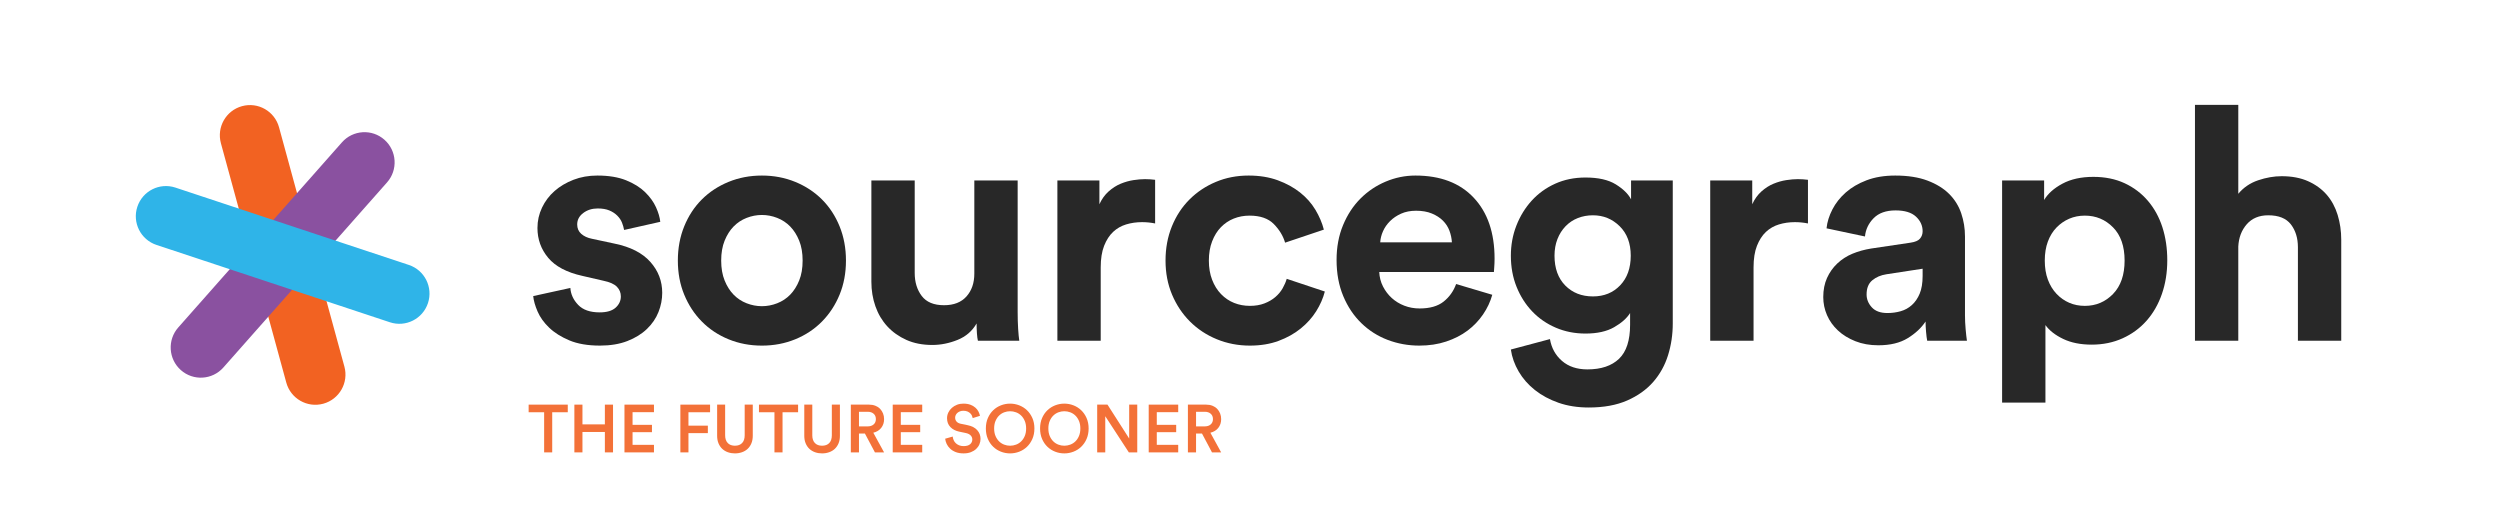
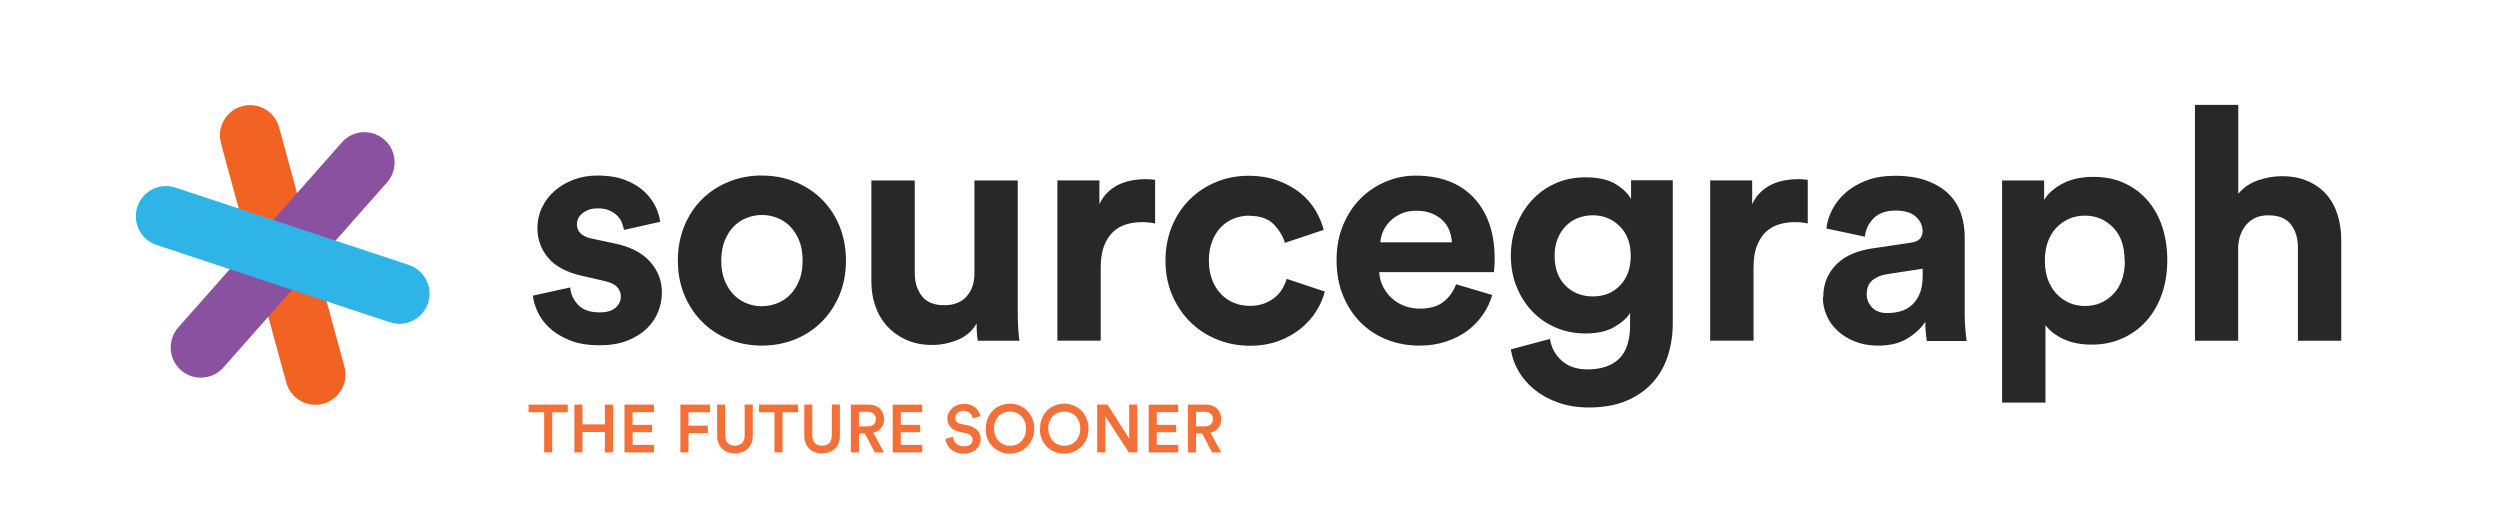
- <svg xmlns="http://www.w3.org/2000/svg" version="1.1" id="Layer_1" x="0px" y="0px" viewBox="0 0 452.965 95.441" enable-background="new 0 0 452.965 95.441" xml:space="preserve">
-   <g>
-     <g>
-       <g>
-         <path fill="#282828" d="M103.34,52.172c0.078,1.142,0.55,2.165,1.416,3.069c0.865,0.906,2.164,1.357,3.896,1.357     c1.299,0,2.263-0.285,2.893-0.856c0.629-0.57,0.944-1.249,0.944-2.036c0-0.669-0.236-1.249-0.708-1.741     c-0.473-0.492-1.279-0.856-2.42-1.092l-3.837-0.885c-2.833-0.629-4.899-1.721-6.198-3.276c-1.298-1.554-1.947-3.354-1.947-5.401     c0-1.299,0.274-2.528,0.826-3.689c0.551-1.161,1.308-2.164,2.272-3.011c0.964-0.846,2.104-1.524,3.424-2.036     c1.317-0.511,2.764-0.768,4.338-0.768c2.046,0,3.778,0.286,5.194,0.856c1.417,0.571,2.567,1.29,3.453,2.155     c0.886,0.866,1.544,1.781,1.978,2.745c0.433,0.964,0.688,1.84,0.768,2.626l-6.552,1.476c-0.08-0.433-0.207-0.875-0.384-1.328     c-0.178-0.452-0.463-0.875-0.856-1.269c-0.394-0.393-0.876-0.708-1.446-0.944c-0.57-0.236-1.269-0.354-2.095-0.354     c-1.024,0-1.899,0.276-2.627,0.826c-0.729,0.552-1.092,1.24-1.092,2.066c0,0.708,0.245,1.279,0.737,1.712     c0.492,0.434,1.131,0.729,1.919,0.885l4.132,0.885c2.872,0.59,5.026,1.692,6.463,3.306c1.437,1.614,2.154,3.482,2.154,5.607     c0,1.181-0.227,2.342-0.679,3.482c-0.453,1.142-1.15,2.165-2.096,3.069c-0.944,0.906-2.124,1.633-3.541,2.184     s-3.069,0.826-4.958,0.826c-2.204,0-4.054-0.315-5.549-0.944c-1.496-0.629-2.715-1.396-3.659-2.302     c-0.944-0.905-1.644-1.879-2.096-2.922c-0.453-1.042-0.719-1.978-0.797-2.804L103.34,52.172z" />
-         <path fill="#282828" d="M138.046,31.808c2.164,0,4.181,0.384,6.051,1.151c1.868,0.767,3.482,1.83,4.84,3.187     c1.357,1.358,2.42,2.981,3.188,4.87c0.768,1.889,1.151,3.955,1.151,6.198c0,2.243-0.384,4.3-1.151,6.168     c-0.768,1.869-1.83,3.493-3.188,4.87c-1.357,1.378-2.972,2.45-4.84,3.217c-1.87,0.768-3.887,1.151-6.051,1.151     s-4.182-0.383-6.05-1.151c-1.869-0.767-3.482-1.839-4.84-3.217c-1.357-1.377-2.42-3-3.188-4.87     c-0.768-1.869-1.151-3.925-1.151-6.168c0-2.243,0.384-4.309,1.151-6.198c0.768-1.889,1.83-3.512,3.188-4.87     c1.357-1.357,2.971-2.42,4.84-3.187C133.864,32.192,135.882,31.808,138.046,31.808z M138.046,55.477     c0.945,0,1.869-0.177,2.774-0.531c0.905-0.354,1.691-0.875,2.361-1.564c0.669-0.688,1.21-1.544,1.623-2.568     c0.413-1.022,0.62-2.223,0.62-3.601c0-1.377-0.207-2.577-0.62-3.601c-0.413-1.022-0.954-1.878-1.623-2.567     c-0.67-0.688-1.456-1.21-2.361-1.564c-0.905-0.354-1.829-0.531-2.774-0.531c-0.944,0-1.869,0.177-2.773,0.531     c-0.906,0.354-1.692,0.876-2.361,1.564c-0.67,0.689-1.21,1.545-1.623,2.567c-0.413,1.024-0.62,2.224-0.62,3.601     c0,1.378,0.207,2.578,0.62,3.601c0.413,1.024,0.953,1.88,1.623,2.568c0.669,0.689,1.455,1.21,2.361,1.564     C136.177,55.301,137.102,55.477,138.046,55.477z" />
-         <path fill="#282828" d="M177.182,61.734c-0.08-0.314-0.139-0.768-0.178-1.357c-0.039-0.59-0.059-1.181-0.059-1.771     c-0.788,1.378-1.938,2.371-3.453,2.981c-1.516,0.609-3.04,0.915-4.574,0.915c-1.771,0-3.335-0.306-4.692-0.915     c-1.358-0.61-2.509-1.426-3.453-2.45c-0.944-1.023-1.663-2.233-2.155-3.63c-0.492-1.396-0.737-2.882-0.737-4.457V32.694h7.851     v16.763c0,1.653,0.422,3.04,1.269,4.161c0.846,1.122,2.193,1.683,4.044,1.683c1.771,0,3.128-0.531,4.072-1.594     s1.417-2.439,1.417-4.132V32.694h7.851v23.787c0,1.142,0.029,2.175,0.088,3.099c0.06,0.925,0.128,1.644,0.207,2.154H177.182z" />
-         <path fill="#282828" d="M209.291,40.485c-0.788-0.157-1.574-0.236-2.361-0.236c-1.023,0-1.987,0.138-2.892,0.413     c-0.906,0.276-1.692,0.729-2.361,1.357c-0.67,0.63-1.21,1.467-1.623,2.509c-0.413,1.043-0.62,2.352-0.62,3.925v13.281h-7.851     V32.694h7.614v4.309c0.433-0.944,0.993-1.721,1.683-2.332c0.688-0.609,1.416-1.071,2.184-1.387     c0.768-0.315,1.535-0.531,2.302-0.649c0.768-0.118,1.466-0.177,2.096-0.177c0.314,0,0.62,0.01,0.915,0.03     c0.295,0.02,0.6,0.05,0.915,0.088V40.485z" />
-         <path fill="#282828" d="M226.407,39.068c-1.023,0-1.977,0.177-2.862,0.531c-0.886,0.354-1.663,0.876-2.332,1.564     c-0.669,0.689-1.2,1.544-1.593,2.567c-0.395,1.024-0.591,2.184-0.591,3.482c0,1.299,0.196,2.46,0.591,3.483     c0.393,1.023,0.934,1.889,1.623,2.597c0.688,0.708,1.476,1.24,2.36,1.594c0.886,0.354,1.84,0.531,2.863,0.531     c0.983,0,1.859-0.147,2.627-0.442c0.767-0.295,1.426-0.679,1.977-1.151c0.551-0.472,0.994-1.003,1.328-1.593     c0.334-0.59,0.58-1.161,0.738-1.712l6.906,2.302c-0.315,1.22-0.837,2.411-1.564,3.571c-0.729,1.161-1.663,2.204-2.804,3.128     c-1.142,0.925-2.479,1.673-4.014,2.243c-1.535,0.57-3.267,0.856-5.194,0.856c-2.125,0-4.123-0.383-5.991-1.151     c-1.869-0.767-3.493-1.839-4.87-3.217c-1.377-1.377-2.459-3-3.246-4.87c-0.787-1.869-1.181-3.925-1.181-6.168     c0-2.243,0.384-4.309,1.151-6.198c0.768-1.889,1.83-3.512,3.188-4.87c1.357-1.357,2.951-2.42,4.781-3.187     c1.829-0.768,3.807-1.151,5.932-1.151c1.968,0,3.728,0.286,5.283,0.856c1.554,0.571,2.901,1.309,4.043,2.213     c1.141,0.906,2.065,1.948,2.774,3.128c0.708,1.181,1.22,2.381,1.534,3.601l-7.023,2.361c-0.354-1.219-1.033-2.341-2.037-3.365     C229.802,39.58,228.335,39.068,226.407,39.068z" />
-         <path fill="#282828" d="M270.382,53.411c-0.354,1.26-0.914,2.45-1.682,3.571s-1.702,2.095-2.804,2.922     c-1.103,0.826-2.391,1.485-3.866,1.977s-3.099,0.738-4.87,0.738c-2.007,0-3.916-0.345-5.726-1.033s-3.403-1.702-4.78-3.04     c-1.378-1.337-2.47-2.971-3.276-4.899c-0.807-1.928-1.21-4.112-1.21-6.552c0-2.322,0.393-4.427,1.181-6.316     c0.786-1.889,1.839-3.492,3.158-4.811c1.317-1.318,2.842-2.341,4.574-3.069c1.731-0.728,3.521-1.092,5.371-1.092     c4.524,0,8.047,1.338,10.565,4.014c2.519,2.676,3.778,6.355,3.778,11.038c0,0.552-0.021,1.073-0.06,1.564     c-0.039,0.493-0.059,0.778-0.059,0.856H249.9c0.039,0.944,0.266,1.821,0.679,2.627c0.413,0.807,0.944,1.505,1.594,2.095     s1.406,1.053,2.272,1.387c0.865,0.335,1.79,0.501,2.774,0.501c1.849,0,3.295-0.413,4.338-1.239     c1.043-0.827,1.801-1.889,2.272-3.188L270.382,53.411z M263.064,43.908c-0.04-0.708-0.188-1.407-0.443-2.096     c-0.256-0.688-0.649-1.298-1.181-1.83s-1.2-0.964-2.007-1.298c-0.807-0.334-1.761-0.502-2.862-0.502     c-1.023,0-1.929,0.177-2.715,0.531c-0.788,0.354-1.457,0.807-2.007,1.357c-0.552,0.552-0.975,1.161-1.27,1.83     c-0.295,0.669-0.463,1.338-0.502,2.007H263.064z" />
-         <path fill="#282828" d="M280.829,61.439c0.274,1.613,1.004,2.931,2.184,3.955c1.181,1.023,2.716,1.535,4.604,1.535     c2.479,0,4.387-0.64,5.726-1.918c1.337-1.279,2.007-3.335,2.007-6.168v-2.125c-0.591,0.944-1.555,1.8-2.893,2.567     c-1.338,0.768-3.069,1.151-5.194,1.151c-1.929,0-3.719-0.354-5.371-1.062c-1.652-0.708-3.079-1.691-4.279-2.952     c-1.201-1.259-2.146-2.745-2.833-4.456c-0.689-1.712-1.033-3.591-1.033-5.637c0-1.928,0.334-3.748,1.003-5.46     c0.669-1.711,1.594-3.217,2.774-4.515c1.181-1.299,2.598-2.322,4.25-3.069c1.652-0.747,3.482-1.122,5.489-1.122     c2.321,0,4.151,0.413,5.489,1.239c1.338,0.827,2.263,1.732,2.774,2.715v-3.423h7.556v25.912c0,2.007-0.286,3.925-0.856,5.755     c-0.57,1.83-1.466,3.443-2.686,4.84c-1.22,1.396-2.794,2.518-4.722,3.364c-1.929,0.846-4.25,1.269-6.965,1.269     c-2.007,0-3.828-0.286-5.46-0.855c-1.634-0.571-3.061-1.338-4.279-2.302c-1.221-0.965-2.204-2.086-2.951-3.364     c-0.748-1.279-1.221-2.607-1.417-3.984L280.829,61.439z M288.62,53.707c2.007,0,3.649-0.669,4.929-2.007     c1.278-1.337,1.919-3.128,1.919-5.372s-0.67-4.023-2.007-5.342c-1.339-1.318-2.951-1.978-4.841-1.978     c-0.983,0-1.898,0.168-2.744,0.502c-0.847,0.335-1.585,0.826-2.214,1.476c-0.63,0.649-1.121,1.427-1.476,2.332     c-0.354,0.906-0.531,1.909-0.531,3.01c0,2.283,0.649,4.083,1.948,5.401C284.902,53.048,286.574,53.707,288.62,53.707z" />
-         <path fill="#282828" d="M327.576,40.485c-0.787-0.157-1.574-0.236-2.361-0.236c-1.023,0-1.987,0.138-2.892,0.413     c-0.906,0.276-1.692,0.729-2.361,1.357c-0.67,0.63-1.21,1.467-1.623,2.509c-0.413,1.043-0.62,2.352-0.62,3.925v13.281h-7.851     V32.694h7.614v4.309c0.433-0.944,0.994-1.721,1.683-2.332c0.688-0.609,1.417-1.071,2.184-1.387     c0.768-0.315,1.535-0.531,2.303-0.649c0.767-0.118,1.465-0.177,2.095-0.177c0.314,0,0.62,0.01,0.915,0.03     c0.295,0.02,0.6,0.05,0.915,0.088V40.485z" />
-         <path fill="#282828" d="M330.349,53.824c0-1.298,0.227-2.449,0.679-3.453s1.072-1.879,1.859-2.627     c0.787-0.747,1.702-1.337,2.745-1.771c1.042-0.433,2.174-0.747,3.394-0.944l7.143-1.062c0.826-0.118,1.396-0.364,1.712-0.738     c0.314-0.374,0.472-0.816,0.472-1.328c0-1.023-0.404-1.908-1.21-2.656c-0.807-0.747-2.036-1.122-3.689-1.122     c-1.731,0-3.06,0.472-3.984,1.417s-1.445,2.047-1.563,3.306l-6.965-1.476c0.117-1.141,0.472-2.282,1.062-3.424     c0.59-1.141,1.396-2.164,2.42-3.069c1.022-0.905,2.281-1.643,3.777-2.213c1.495-0.57,3.227-0.856,5.194-0.856     c2.281,0,4.229,0.306,5.844,0.915c1.612,0.611,2.922,1.417,3.925,2.42c1.004,1.003,1.731,2.175,2.184,3.512     c0.452,1.338,0.68,2.735,0.68,4.191V57.13c0,0.788,0.038,1.623,0.117,2.509c0.079,0.885,0.157,1.584,0.236,2.095h-7.201     c-0.079-0.393-0.147-0.934-0.206-1.623c-0.06-0.688-0.089-1.308-0.089-1.859c-0.748,1.142-1.82,2.145-3.217,3.01     c-1.397,0.865-3.179,1.298-5.342,1.298c-1.535,0-2.922-0.246-4.161-0.738c-1.24-0.491-2.293-1.141-3.158-1.948     c-0.866-0.806-1.525-1.731-1.978-2.774C330.575,56.058,330.349,54.967,330.349,53.824z M341.977,56.717     c0.826,0,1.623-0.108,2.391-0.325c0.768-0.216,1.446-0.59,2.036-1.122c0.591-0.531,1.062-1.219,1.417-2.066     c0.354-0.846,0.531-1.918,0.531-3.217v-1.299l-6.552,1.004c-1.023,0.157-1.88,0.522-2.567,1.092     c-0.689,0.571-1.033,1.427-1.033,2.567c0,0.866,0.314,1.644,0.944,2.332C339.773,56.373,340.717,56.717,341.977,56.717z" />
-         <path fill="#282828" d="M362.753,72.949V32.694h7.614v3.542c0.669-1.141,1.771-2.125,3.306-2.951     c1.535-0.827,3.403-1.24,5.607-1.24c2.125,0,4.014,0.384,5.667,1.151c1.652,0.768,3.059,1.83,4.22,3.188     c1.16,1.357,2.037,2.951,2.627,4.781c0.59,1.83,0.886,3.827,0.886,5.991c0,2.205-0.325,4.241-0.975,6.109     c-0.648,1.87-1.574,3.482-2.773,4.84c-1.201,1.357-2.647,2.42-4.339,3.187c-1.692,0.768-3.562,1.151-5.607,1.151     c-2.007,0-3.729-0.345-5.165-1.033s-2.508-1.524-3.217-2.508v14.048H362.753z M384.947,47.214c0-2.597-0.699-4.604-2.096-6.021     c-1.397-1.417-3.099-2.125-5.105-2.125c-1.024,0-1.969,0.188-2.833,0.561c-0.866,0.375-1.634,0.905-2.303,1.594     c-0.669,0.689-1.19,1.535-1.563,2.538c-0.375,1.003-0.562,2.154-0.562,3.453c0,1.299,0.187,2.45,0.562,3.453     c0.373,1.003,0.895,1.859,1.563,2.568c0.669,0.708,1.437,1.25,2.303,1.623c0.864,0.375,1.809,0.561,2.833,0.561     c2.007,0,3.708-0.717,5.105-2.154C384.248,51.828,384.947,49.811,384.947,47.214z" />
-         <path fill="#282828" d="M405.547,61.734h-7.851V18.999h7.851v16.114c0.944-1.141,2.145-1.957,3.601-2.45     c1.456-0.491,2.872-0.738,4.25-0.738c1.85,0,3.453,0.305,4.811,0.915c1.357,0.61,2.479,1.427,3.364,2.45     c0.886,1.023,1.544,2.243,1.978,3.659c0.433,1.417,0.649,2.913,0.649,4.486v18.298h-7.851v-16.94c0-1.653-0.423-3.03-1.269-4.132     c-0.847-1.101-2.214-1.653-4.103-1.653c-1.652,0-2.951,0.542-3.896,1.624c-0.944,1.083-1.456,2.43-1.535,4.043V61.734z" />
-       </g>
-       <g>
-         <g>
-           <path fill="#F26222" d="M40.026,25.955L51.87,69.314c0.796,2.914,3.799,4.63,6.707,3.832c2.908-0.798,4.62-3.807,3.824-6.721      L50.557,23.066c-0.796-2.914-3.799-4.63-6.707-3.832C40.942,20.031,39.23,23.041,40.026,25.955z" />
-         </g>
-         <g>
-           <path fill="#8A51A0" d="M61.956,25.791L32.299,59.33c-2,2.261-1.791,5.719,0.465,7.723c2.256,2.004,5.706,1.795,7.706-0.466      l29.657-33.539c2-2.261,1.791-5.719-0.465-7.723C67.406,23.321,63.956,23.53,61.956,25.791z" />
-         </g>
-         <g>
-           <path fill="#2FB4E8" d="M28.353,44.377l42.293,14.014c2.862,0.948,5.95-0.608,6.897-3.477c0.946-2.869-0.607-5.963-3.469-6.912      L31.781,33.988c-2.862-0.948-5.95,0.608-6.897,3.477C23.938,40.334,25.491,43.428,28.353,44.377z" />
-         </g>
-       </g>
-     </g>
-     <g opacity="0.9">
-       <path fill="#F26222" d="M100.053,74.693v7.273h-1.464v-7.273h-2.807v-1.379h7.09v1.379H100.053z" />
-       <path fill="#F26222" d="M109.595,81.966v-3.697h-4.063v3.697h-1.464v-8.652h1.464v3.576h4.063v-3.576h1.477v8.652H109.595z" />
-       <path fill="#F26222" d="M113.146,81.966v-8.652h5.345v1.367h-3.88v2.294h3.515v1.33h-3.515v2.294h3.88v1.367H113.146z" />
-       <path fill="#F26222" d="M123.274,81.966v-8.652h5.381v1.379h-3.917v2.429h3.515v1.354h-3.515v3.49H123.274z" />
-       <path fill="#F26222" d="M133.157,82.149c-0.455,0-0.878-0.069-1.269-0.208s-0.73-0.342-1.02-0.61    c-0.288-0.268-0.517-0.602-0.683-1c-0.167-0.398-0.251-0.858-0.251-1.379v-5.638h1.452v5.552c0,0.61,0.157,1.078,0.47,1.403    c0.313,0.326,0.747,0.488,1.3,0.488c0.562,0,0.997-0.163,1.306-0.488c0.31-0.325,0.464-0.793,0.464-1.403v-5.552h1.465v5.638    c0,0.521-0.084,0.98-0.251,1.379c-0.166,0.399-0.395,0.732-0.683,1c-0.289,0.269-0.631,0.472-1.025,0.61    S133.613,82.149,133.157,82.149z" />
-       <path fill="#F26222" d="M141.785,74.693v7.273h-1.465v-7.273h-2.807v-1.379h7.09v1.379H141.785z" />
-       <path fill="#F26222" d="M148.947,82.149c-0.455,0-0.878-0.069-1.269-0.208s-0.73-0.342-1.02-0.61    c-0.288-0.268-0.517-0.602-0.683-1c-0.167-0.398-0.251-0.858-0.251-1.379v-5.638h1.452v5.552c0,0.61,0.157,1.078,0.47,1.403    c0.313,0.326,0.747,0.488,1.3,0.488c0.562,0,0.997-0.163,1.306-0.488c0.31-0.325,0.464-0.793,0.464-1.403v-5.552h1.465v5.638    c0,0.521-0.084,0.98-0.251,1.379c-0.166,0.399-0.395,0.732-0.683,1c-0.289,0.269-0.631,0.472-1.025,0.61    S149.403,82.149,148.947,82.149z" />
-       <path fill="#F26222" d="M156.708,78.549h-1.073v3.417h-1.477v-8.652h3.319c0.414,0,0.791,0.067,1.128,0.202    c0.338,0.134,0.623,0.321,0.854,0.561c0.232,0.24,0.411,0.519,0.537,0.836s0.189,0.659,0.189,1.025    c0,0.619-0.173,1.147-0.519,1.586c-0.347,0.439-0.824,0.732-1.435,0.879l1.953,3.563h-1.66L156.708,78.549z M157.209,77.255    c0.455,0,0.817-0.12,1.086-0.36c0.269-0.24,0.402-0.559,0.402-0.958c0-0.406-0.134-0.73-0.402-0.97    c-0.269-0.24-0.631-0.36-1.086-0.36h-1.574v2.648H157.209z" />
-       <path fill="#F26222" d="M161.748,81.966v-8.652h5.345v1.367h-3.881v2.294h3.515v1.33h-3.515v2.294h3.881v1.367H161.748z" />
-       <path fill="#F26222" d="M176.244,75.755c-0.024-0.13-0.071-0.275-0.141-0.434c-0.069-0.158-0.171-0.303-0.305-0.433    c-0.135-0.13-0.304-0.24-0.507-0.33c-0.203-0.089-0.451-0.134-0.744-0.134c-0.22,0-0.421,0.035-0.604,0.104    c-0.183,0.069-0.34,0.161-0.47,0.274c-0.13,0.114-0.231,0.246-0.305,0.396c-0.073,0.151-0.11,0.308-0.11,0.47    c0,0.276,0.084,0.512,0.251,0.708c0.166,0.195,0.421,0.33,0.763,0.403l1.244,0.256c0.765,0.154,1.347,0.456,1.745,0.903    s0.598,0.976,0.598,1.586c0,0.333-0.066,0.659-0.201,0.976c-0.134,0.317-0.331,0.598-0.592,0.842    c-0.261,0.244-0.58,0.439-0.958,0.586s-0.815,0.22-1.312,0.22c-0.554,0-1.031-0.08-1.434-0.238    c-0.403-0.159-0.74-0.366-1.013-0.623c-0.273-0.256-0.482-0.543-0.629-0.86s-0.236-0.63-0.269-0.939l1.367-0.391    c0.024,0.228,0.081,0.445,0.171,0.653c0.089,0.208,0.217,0.391,0.384,0.549s0.368,0.287,0.604,0.384    c0.235,0.098,0.508,0.146,0.817,0.146c0.521,0,0.913-0.114,1.178-0.342c0.264-0.228,0.396-0.513,0.396-0.854    c0-0.285-0.1-0.531-0.299-0.738c-0.2-0.208-0.486-0.352-0.86-0.433l-1.221-0.256c-0.659-0.138-1.189-0.415-1.593-0.83    c-0.402-0.415-0.604-0.947-0.604-1.598c0-0.366,0.077-0.71,0.231-1.031c0.155-0.321,0.366-0.602,0.635-0.842    c0.269-0.24,0.58-0.429,0.934-0.567c0.354-0.138,0.734-0.207,1.141-0.207c0.513,0,0.948,0.069,1.306,0.207    c0.358,0.139,0.657,0.315,0.897,0.531c0.239,0.216,0.425,0.454,0.555,0.714c0.131,0.261,0.22,0.513,0.269,0.757L176.244,75.755z" />
-       <path fill="#F26222" d="M178.624,77.634c0-0.708,0.122-1.34,0.365-1.897c0.244-0.557,0.569-1.029,0.977-1.416    c0.407-0.386,0.874-0.681,1.403-0.885c0.528-0.203,1.078-0.305,1.647-0.305s1.118,0.102,1.647,0.305    c0.528,0.204,0.996,0.499,1.403,0.885c0.406,0.387,0.734,0.858,0.982,1.416s0.372,1.19,0.372,1.897    c0,0.708-0.124,1.342-0.372,1.904c-0.248,0.561-0.576,1.035-0.982,1.421c-0.407,0.387-0.875,0.682-1.403,0.885    c-0.529,0.203-1.078,0.305-1.647,0.305s-1.119-0.102-1.647-0.305c-0.529-0.203-0.996-0.498-1.403-0.885    c-0.407-0.386-0.732-0.86-0.977-1.421C178.746,78.976,178.624,78.342,178.624,77.634z M180.125,77.634    c0,0.521,0.083,0.976,0.25,1.367c0.166,0.391,0.384,0.716,0.652,0.976c0.269,0.261,0.575,0.456,0.922,0.586    c0.346,0.13,0.701,0.195,1.067,0.195s0.724-0.065,1.074-0.195c0.35-0.13,0.658-0.325,0.927-0.586    c0.269-0.26,0.486-0.585,0.653-0.976c0.166-0.391,0.25-0.846,0.25-1.367c0-0.521-0.084-0.976-0.25-1.367    c-0.167-0.391-0.385-0.716-0.653-0.976s-0.577-0.456-0.927-0.586c-0.351-0.13-0.708-0.195-1.074-0.195s-0.722,0.065-1.067,0.195    c-0.347,0.13-0.653,0.326-0.922,0.586s-0.486,0.585-0.652,0.976C180.208,76.658,180.125,77.113,180.125,77.634z" />
-       <path fill="#F26222" d="M188.447,77.634c0-0.708,0.122-1.34,0.365-1.897c0.244-0.557,0.569-1.029,0.977-1.416    c0.407-0.386,0.874-0.681,1.403-0.885c0.528-0.203,1.078-0.305,1.647-0.305s1.118,0.102,1.647,0.305    c0.528,0.204,0.996,0.499,1.403,0.885c0.406,0.387,0.734,0.858,0.982,1.416s0.372,1.19,0.372,1.897    c0,0.708-0.124,1.342-0.372,1.904c-0.248,0.561-0.576,1.035-0.982,1.421c-0.407,0.387-0.875,0.682-1.403,0.885    c-0.529,0.203-1.078,0.305-1.647,0.305s-1.119-0.102-1.647-0.305c-0.529-0.203-0.996-0.498-1.403-0.885    c-0.407-0.386-0.732-0.86-0.977-1.421C188.569,78.976,188.447,78.342,188.447,77.634z M189.948,77.634    c0,0.521,0.083,0.976,0.25,1.367c0.166,0.391,0.384,0.716,0.652,0.976c0.269,0.261,0.575,0.456,0.922,0.586    c0.346,0.13,0.701,0.195,1.067,0.195s0.724-0.065,1.074-0.195c0.35-0.13,0.658-0.325,0.927-0.586    c0.269-0.26,0.486-0.585,0.653-0.976c0.166-0.391,0.25-0.846,0.25-1.367c0-0.521-0.084-0.976-0.25-1.367    c-0.167-0.391-0.385-0.716-0.653-0.976s-0.577-0.456-0.927-0.586c-0.351-0.13-0.708-0.195-1.074-0.195s-0.722,0.065-1.067,0.195    c-0.347,0.13-0.653,0.326-0.922,0.586s-0.486,0.585-0.652,0.976C190.031,76.658,189.948,77.113,189.948,77.634z" />
-       <path fill="#F26222" d="M204.53,81.966l-4.271-6.553v6.553h-1.464v-8.652h1.867l3.929,6.138v-6.138h1.465v8.652H204.53z" />
-       <path fill="#F26222" d="M208.13,81.966v-8.652h5.345v1.367h-3.881v2.294h3.515v1.33h-3.515v2.294h3.881v1.367H208.13z" />
-       <path fill="#F26222" d="M217.781,78.549h-1.073v3.417h-1.477v-8.652h3.319c0.414,0,0.791,0.067,1.128,0.202    c0.338,0.134,0.623,0.321,0.854,0.561c0.232,0.24,0.411,0.519,0.537,0.836s0.189,0.659,0.189,1.025    c0,0.619-0.173,1.147-0.519,1.586c-0.347,0.439-0.824,0.732-1.435,0.879l1.953,3.563h-1.66L217.781,78.549z M218.282,77.255    c0.455,0,0.817-0.12,1.086-0.36c0.269-0.24,0.402-0.559,0.402-0.958c0-0.406-0.134-0.73-0.402-0.97    c-0.269-0.24-0.631-0.36-1.086-0.36h-1.574v2.648H218.282z" />
-     </g>
-   </g>
+ <svg xmlns="http://www.w3.org/2000/svg" viewBox="0 0 452.965 95.441">
+   <path fill="#282828" d="M103.34 52.172c.078 1.142.55 2.165 1.416 3.07.865.905 2.164 1.356 3.896 1.356 1.3 0 2.263-.285 2.893-.856.63-.57.944-1.25.944-2.036 0-.67-.24-1.25-.71-1.74-.48-.493-1.28-.857-2.42-1.093l-3.84-.885c-2.84-.63-4.9-1.72-6.2-3.276-1.3-1.554-1.95-3.354-1.95-5.4 0-1.3.27-2.53.82-3.69.55-1.16 1.31-2.164 2.27-3.01.96-.847 2.1-1.525 3.42-2.037 1.31-.51 2.76-.768 4.34-.768 2.04 0 3.77.286 5.19.856 1.41.57 2.56 1.29 3.45 2.155.88.866 1.54 1.78 1.98 2.745.43.964.69 1.84.77 2.626l-6.55 1.47c-.08-.44-.21-.88-.39-1.33-.18-.45-.47-.88-.86-1.27-.4-.39-.88-.71-1.45-.95s-1.27-.36-2.1-.36c-1.03 0-1.9.27-2.63.82-.73.55-1.1 1.24-1.1 2.06 0 .71.24 1.28.73 1.71.49.43 1.13.73 1.92.88l4.13.88c2.87.59 5.02 1.69 6.46 3.3 1.44 1.61 2.16 3.48 2.16 5.61 0 1.18-.23 2.34-.68 3.48-.45 1.14-1.15 2.16-2.09 3.07-.95.9-2.13 1.63-3.54 2.18s-3.07.82-4.96.82c-2.21 0-4.06-.32-5.55-.95-1.5-.63-2.72-1.4-3.66-2.3-.94-.91-1.64-1.88-2.1-2.93-.45-1.04-.72-1.98-.8-2.81l6.73-1.48zm34.706-20.364c2.164 0 4.18.384 6.05 1.15 1.87.768 3.483 1.83 4.84 3.188 1.358 1.358 2.42 2.98 3.19 4.87.767 1.89 1.15 3.955 1.15 6.198 0 2.243-.384 4.3-1.15 6.168-.77 1.87-1.83 3.493-3.19 4.87-1.356 1.378-2.97 2.45-4.84 3.217-1.87.76-3.886 1.15-6.05 1.15s-4.182-.39-6.05-1.15c-1.87-.77-3.482-1.84-4.84-3.22-1.357-1.38-2.42-3-3.188-4.87-.768-1.87-1.15-3.93-1.15-6.17s.383-4.31 1.15-6.2c.768-1.89 1.83-3.51 3.188-4.87 1.357-1.36 2.97-2.42 4.84-3.19 1.868-.77 3.886-1.15 6.05-1.15zm0 23.67c.945 0 1.87-.178 2.774-.532.905-.354 1.69-.875 2.36-1.564.67-.688 1.21-1.544 1.624-2.568.413-1.022.62-2.223.62-3.6 0-1.378-.207-2.578-.62-3.602-.413-1.022-.954-1.878-1.623-2.567-.67-.688-1.45-1.21-2.36-1.564-.9-.35-1.83-.53-2.77-.53s-1.87.18-2.77.53c-.9.36-1.69.88-2.36 1.57-.67.69-1.21 1.55-1.62 2.57-.41 1.03-.62 2.23-.62 3.6 0 1.38.21 2.58.62 3.6.42 1.03.96 1.88 1.63 2.57s1.46 1.21 2.36 1.57c.91.36 1.83.53 2.78.53zm39.136 6.256c-.08-.314-.14-.768-.178-1.357-.04-.59-.06-1.18-.06-1.77-.787 1.377-1.937 2.37-3.452 2.98-1.516.61-3.04.915-4.574.915-1.77 0-3.335-.306-4.692-.915-1.358-.61-2.51-1.426-3.453-2.45-.944-1.023-1.663-2.233-2.155-3.63-.492-1.396-.737-2.882-.737-4.457V32.694h7.86v16.763c0 1.653.42 3.04 1.27 4.16.85 1.123 2.19 1.684 4.05 1.684 1.77 0 3.13-.53 4.07-1.59s1.42-2.44 1.42-4.13V32.7h7.85v23.78c0 1.143.03 2.176.09 3.1.06.925.13 1.644.21 2.154h-7.5zm32.108-21.25c-.787-.156-1.573-.235-2.36-.235-1.023 0-1.987.13-2.892.41-.906.27-1.692.73-2.36 1.35-.67.63-1.21 1.46-1.624 2.51-.413 1.04-.62 2.35-.62 3.92v13.28h-7.85V32.69h7.613V37c.433-.943.993-1.72 1.683-2.33.688-.61 1.416-1.07 2.184-1.387.768-.315 1.535-.53 2.302-.65.768-.117 1.466-.176 2.096-.176.314 0 .62.01.915.03.295.02.6.05.915.088v7.91zm17.117-1.416c-1.023 0-1.977.177-2.862.53-.886.355-1.663.877-2.332 1.565-.67.69-1.2 1.544-1.593 2.567-.395 1.024-.59 2.184-.59 3.482 0 1.3.195 2.46.59 3.483.393 1.023.934 1.89 1.623 2.597.688.708 1.476 1.24 2.36 1.594.886.354 1.84.53 2.863.53.983 0 1.86-.146 2.627-.44.767-.296 1.426-.68 1.977-1.152.55-.472.994-1.003 1.328-1.593.334-.59.58-1.16.738-1.71l6.906 2.3c-.315 1.22-.837 2.42-1.564 3.58-.73 1.16-1.663 2.21-2.804 3.13-1.142.93-2.48 1.68-4.014 2.25-1.535.57-3.267.86-5.194.86-2.125 0-4.123-.38-5.99-1.15-1.87-.76-3.494-1.84-4.87-3.21-1.378-1.37-2.46-3-3.247-4.87-.79-1.86-1.19-3.92-1.19-6.16s.38-4.31 1.15-6.19c.77-1.89 1.83-3.51 3.19-4.87 1.35-1.36 2.95-2.42 4.78-3.19s3.8-1.15 5.93-1.15c1.96 0 3.72.29 5.28.86 1.55.57 2.9 1.31 4.04 2.21 1.14.91 2.06 1.95 2.77 3.13.7 1.18 1.22 2.38 1.53 3.6L232.81 44c-.36-1.22-1.04-2.34-2.04-3.366-1-1.02-2.47-1.53-4.4-1.53zm43.975 14.342c-.354 1.26-.914 2.45-1.682 3.572s-1.702 2.095-2.804 2.922c-1.103.826-2.39 1.485-3.866 1.977s-3.1.74-4.87.74c-2.007 0-3.916-.34-5.726-1.03s-3.403-1.7-4.78-3.04c-1.378-1.33-2.47-2.97-3.276-4.9-.807-1.92-1.21-4.11-1.21-6.55 0-2.32.393-4.43 1.18-6.31.787-1.89 1.84-3.49 3.16-4.81 1.316-1.32 2.84-2.34 4.573-3.07 1.74-.73 3.53-1.09 5.38-1.09 4.53 0 8.05 1.34 10.57 4.01 2.52 2.68 3.78 6.36 3.78 11.04 0 .55-.02 1.08-.06 1.57-.04.5-.06.78-.06.86H249.9c.04.94.266 1.82.68 2.63.412.81.943 1.51 1.593 2.1s1.406 1.06 2.272 1.39c.865.34 1.79.5 2.774.5 1.84 0 3.29-.41 4.33-1.24 1.04-.82 1.8-1.89 2.27-3.18l6.55 1.95zm-7.318-9.502c-.04-.708-.188-1.407-.443-2.096-.25-.688-.64-1.298-1.18-1.83s-1.2-.964-2-1.298c-.8-.334-1.76-.502-2.86-.502-1.02 0-1.93.177-2.71.53-.79.355-1.45.808-2 1.358-.55.552-.97 1.16-1.27 1.83-.29.67-.46 1.338-.5 2.007h12.99zM280.83 61.44c.273 1.612 1.003 2.93 2.183 3.954 1.18 1.023 2.716 1.535 4.604 1.535 2.48 0 4.387-.64 5.726-1.92 1.337-1.28 2.007-3.34 2.007-6.17v-2.13c-.59.94-1.555 1.8-2.893 2.56-1.338.77-3.07 1.15-5.194 1.15-1.93 0-3.72-.36-5.37-1.06-1.653-.71-3.08-1.69-4.28-2.96-1.2-1.26-2.146-2.75-2.833-4.46-.69-1.71-1.033-3.59-1.033-5.64 0-1.93.334-3.75 1.003-5.46.67-1.71 1.594-3.22 2.774-4.52 1.18-1.3 2.598-2.32 4.25-3.07 1.652-.75 3.482-1.12 5.49-1.12 2.32 0 4.15.41 5.488 1.24 1.338.82 2.263 1.73 2.774 2.71v-3.42h7.556V58.6c0 2.008-.286 3.926-.856 5.756-.57 1.83-1.466 3.442-2.686 4.84-1.22 1.395-2.794 2.52-4.722 3.363-1.93.85-4.25 1.27-6.965 1.27-2.007 0-3.828-.29-5.46-.86-1.634-.57-3.06-1.34-4.28-2.31-1.22-.97-2.203-2.09-2.95-3.37-.748-1.28-1.22-2.61-1.417-3.99l7.083-1.89zm7.79-7.733c2.007 0 3.65-.67 4.93-2.007 1.277-1.337 1.918-3.128 1.918-5.372s-.67-4.023-2.007-5.342c-1.33-1.318-2.95-1.978-4.84-1.978-.98 0-1.89.168-2.74.502-.84.335-1.58.826-2.21 1.476-.63.65-1.12 1.427-1.47 2.332-.35.906-.53 1.91-.53 3.01 0 2.283.65 4.083 1.95 5.4 1.3 1.32 2.97 1.98 5.02 1.98zm38.956-13.222c-.787-.157-1.574-.236-2.36-.236-1.024 0-1.988.13-2.893.41-.906.27-1.692.73-2.36 1.35-.67.63-1.21 1.46-1.624 2.51-.42 1.04-.62 2.35-.62 3.92v13.28h-7.86V32.69h7.61V37c.43-.943.99-1.72 1.68-2.33.69-.61 1.41-1.07 2.18-1.387.76-.315 1.53-.53 2.3-.65.76-.117 1.46-.176 2.09-.176.31 0 .62.01.91.03.29.02.6.05.91.088v7.91zm2.774 13.34c0-1.3.226-2.45.678-3.454s1.072-1.87 1.86-2.62c.786-.74 1.7-1.33 2.744-1.77 1.042-.43 2.174-.75 3.394-.94l7.143-1.06c.82-.11 1.39-.36 1.71-.73.31-.37.47-.82.47-1.33 0-1.02-.41-1.91-1.21-2.65-.81-.74-2.04-1.12-3.69-1.12-1.73 0-3.06.48-3.99 1.42s-1.45 2.05-1.57 3.31l-6.97-1.48c.11-1.14.47-2.28 1.06-3.42.59-1.14 1.39-2.16 2.42-3.07 1.02-.9 2.28-1.64 3.77-2.21 1.49-.57 3.22-.85 5.19-.85 2.28 0 4.23.31 5.84.92 1.61.61 2.92 1.42 3.92 2.42s1.73 2.17 2.18 3.51c.45 1.34.68 2.74.68 4.19v14.28c0 .79.04 1.62.12 2.51.08.89.15 1.58.23 2.1h-7.2c-.08-.39-.15-.93-.21-1.62-.06-.68-.09-1.3-.09-1.85-.75 1.14-1.82 2.15-3.22 3.01-1.4.87-3.18 1.3-5.35 1.3-1.54 0-2.92-.25-4.16-.74-1.24-.49-2.3-1.14-3.16-1.95-.87-.81-1.53-1.73-1.98-2.77-.46-1.04-.68-2.13-.68-3.27zm11.627 2.892c.826 0 1.623-.108 2.39-.325.77-.216 1.447-.59 2.037-1.122.59-.53 1.062-1.22 1.417-2.066.36-.846.54-1.918.54-3.217v-1.3l-6.55 1.005c-1.02.157-1.88.522-2.56 1.092-.69.57-1.03 1.427-1.03 2.567 0 .87.32 1.65.95 2.34.63.69 1.58 1.04 2.84 1.04zm20.776 16.233V32.693h7.614v3.542c.67-1.14 1.77-2.125 3.306-2.95 1.535-.828 3.403-1.24 5.607-1.24 2.125 0 4.014.383 5.667 1.15 1.652.768 3.06 1.83 4.22 3.188 1.16 1.357 2.037 2.95 2.627 4.78.59 1.83.886 3.828.886 5.992 0 2.205-.325 4.24-.975 6.11-.648 1.87-1.574 3.48-2.773 4.84-1.2 1.356-2.647 2.42-4.34 3.186-1.69.77-3.56 1.15-5.606 1.15-2.007 0-3.73-.34-5.165-1.03s-2.5-1.52-3.21-2.51v14.05h-7.85zm22.194-25.736c0-2.597-.7-4.604-2.096-6.02-1.39-1.418-3.09-2.126-5.1-2.126-1.02 0-1.97.188-2.83.56-.86.376-1.63.906-2.3 1.595-.67.69-1.19 1.535-1.56 2.538-.37 1.01-.56 2.16-.56 3.46 0 1.3.19 2.45.56 3.46.38 1.01.9 1.86 1.57 2.57.67.71 1.44 1.25 2.31 1.63.87.38 1.81.56 2.84.56 2.01 0 3.71-.71 5.11-2.15 1.4-1.43 2.1-3.45 2.1-6.05zm20.6 14.52h-7.85V19h7.85v16.113c.944-1.14 2.145-1.957 3.6-2.45 1.457-.49 2.873-.738 4.25-.738 1.85 0 3.454.305 4.812.915 1.35.61 2.47 1.427 3.36 2.45.88 1.023 1.54 2.243 1.98 3.66.43 1.416.65 2.912.65 4.485v18.298h-7.85v-16.94c0-1.653-.43-3.03-1.27-4.132-.85-1.1-2.22-1.65-4.11-1.65-1.65 0-2.95.54-3.9 1.63-.95 1.09-1.46 2.43-1.54 4.05v17.06z" />
+   <path fill="#F26222" d="M40.026 25.955l11.844 43.36c.796 2.913 3.8 4.63 6.707 3.83 2.908-.797 4.62-3.806 3.824-6.72l-11.84-43.36c-.79-2.913-3.8-4.63-6.7-3.83-2.9.796-4.62 3.806-3.82 6.72z" />
+   <path fill="#8A51A0" d="M61.956 25.79L32.3 59.33c-2 2.26-1.792 5.72.464 7.723 2.256 2.004 5.706 1.795 7.706-.466l29.657-33.54c2-2.26 1.79-5.718-.465-7.722-2.256-2.004-5.706-1.795-7.706.466z" />
+   <path fill="#2FB4E8" d="M28.353 44.377L70.646 58.39c2.862.95 5.95-.607 6.897-3.476.946-2.87-.607-5.963-3.47-6.912l-42.29-14.014c-2.86-.948-5.95.608-6.897 3.477-.946 2.87.607 5.963 3.47 6.912z" />
+   <path fill="#F26222" d="M100.053 74.693v7.273H98.59v-7.273h-2.81v-1.38h7.09v1.38h-2.82zm9.542 7.273V78.27h-4.063v3.696h-1.464v-8.652h1.464v3.576h4.063v-3.576h1.477v8.652h-1.477zm3.55 0v-8.652h5.346v1.367h-3.88v2.3h3.52v1.33h-3.51v2.29h3.88v1.37h-5.34zm10.13 0v-8.652h5.38v1.38h-3.917v2.428h3.515v1.354h-3.515v3.49h-1.464zm9.882.184c-.455 0-.878-.07-1.27-.21s-.73-.34-1.02-.61c-.287-.267-.516-.6-.682-1-.167-.397-.25-.857-.25-1.378v-5.638h1.45v5.552c0 .61.158 1.078.47 1.403.314.32.748.48 1.3.48.563 0 .998-.17 1.307-.49.31-.33.464-.8.464-1.41V73.3h1.465v5.64c0 .52-.08.98-.25 1.38-.16.397-.39.73-.68 1-.29.267-.63.47-1.02.61s-.82.206-1.27.206zm8.628-7.457v7.273h-1.465v-7.273h-2.807v-1.38h7.09v1.38h-2.818zm7.162 7.457c-.455 0-.878-.07-1.27-.21s-.73-.34-1.02-.61c-.287-.267-.516-.6-.682-1-.167-.397-.25-.857-.25-1.378v-5.638h1.45v5.552c0 .61.158 1.078.47 1.403.314.32.748.48 1.3.48.563 0 .998-.17 1.307-.49.31-.33.464-.8.464-1.41V73.3h1.465v5.64c0 .52-.08.98-.25 1.38-.16.397-.39.73-.68 1-.29.267-.63.47-1.02.61s-.82.206-1.27.206zm7.76-3.6h-1.072v3.416h-1.477v-8.652h3.32c.413 0 .79.067 1.127.202.338.134.623.32.854.56.23.24.41.52.53.837s.19.66.19 1.025c0 .62-.18 1.147-.52 1.586-.35.44-.83.732-1.44.88l1.95 3.562h-1.66l-1.81-3.416zm.5-1.295c.457 0 .82-.12 1.088-.36.27-.24.402-.56.402-.958 0-.406-.134-.73-.402-.97-.27-.24-.63-.36-1.086-.36h-1.58v2.648h1.57zm4.54 4.71v-8.65h5.346v1.366h-3.88v2.3h3.514v1.33h-3.515v2.29h3.88v1.37h-5.344zm14.497-6.21c-.024-.13-.07-.275-.14-.434-.07-.15-.172-.3-.306-.43-.135-.13-.304-.24-.507-.33-.2-.09-.45-.13-.74-.13-.22 0-.42.04-.6.11s-.34.16-.47.28c-.13.12-.23.25-.3.4-.07.15-.11.31-.11.47 0 .28.09.51.25.71.17.2.42.33.77.41l1.25.25c.77.16 1.35.46 1.75.91s.6.98.6 1.59c0 .34-.07.66-.2.98-.13.32-.33.6-.59.84-.26.25-.58.44-.96.59s-.81.22-1.31.22c-.55 0-1.03-.08-1.43-.24-.4-.16-.74-.37-1.01-.63s-.48-.54-.63-.86-.23-.63-.27-.94l1.37-.39c.03.23.08.45.17.65.09.21.22.39.39.55s.37.29.61.38c.23.1.51.15.82.15.52 0 .92-.11 1.18-.34.26-.22.4-.51.4-.85 0-.28-.1-.53-.3-.73-.2-.21-.49-.353-.86-.44l-1.22-.25c-.66-.14-1.19-.417-1.59-.83-.402-.417-.61-.95-.61-1.6 0-.366.08-.71.23-1.03.16-.32.37-.6.64-.84s.58-.43.93-.57c.358-.134.738-.203 1.14-.203.517 0 .95.07 1.31.21.36.14.657.32.897.53.24.22.425.46.555.72.13.26.22.51.27.753l-1.315.41zm2.38 1.88c0-.71.122-1.34.365-1.898.24-.557.56-1.03.97-1.416.4-.38.87-.68 1.4-.88.52-.2 1.07-.3 1.64-.3s1.12.11 1.64.31c.53.21.99.5 1.4.89.41.39.73.86.98 1.42s.37 1.19.37 1.9-.13 1.34-.38 1.91c-.25.56-.58 1.04-.98 1.42-.41.39-.88.68-1.4.89-.53.21-1.08.31-1.65.31s-1.12-.1-1.65-.31c-.53-.2-1-.49-1.4-.88-.41-.38-.73-.86-.98-1.42-.25-.56-.37-1.19-.37-1.9zm1.5 0c0 .52.084.975.25 1.366.167.4.385.72.653.98.27.26.575.46.922.59.34.13.7.2 1.06.2s.72-.06 1.07-.19.65-.32.92-.58c.27-.26.48-.58.65-.97.16-.39.25-.84.25-1.36 0-.52-.09-.97-.25-1.36-.17-.39-.39-.72-.66-.98s-.58-.45-.93-.58c-.35-.13-.71-.19-1.08-.19s-.72.07-1.07.2c-.35.13-.66.33-.92.59s-.49.59-.65.98c-.17.39-.25.85-.25 1.37zm8.323 0c0-.71.122-1.34.365-1.898.244-.557.57-1.03.977-1.416.4-.38.87-.68 1.4-.88.53-.2 1.08-.3 1.64-.3s1.11.11 1.64.31c.53.21.99.5 1.4.89.4.39.73.86.98 1.42s.37 1.19.37 1.9-.13 1.34-.38 1.91c-.25.56-.58 1.04-.98 1.42-.41.39-.88.68-1.4.89-.53.21-1.08.31-1.65.31s-1.12-.1-1.65-.31c-.53-.2-1-.49-1.41-.88-.41-.38-.73-.86-.98-1.42-.24-.56-.36-1.19-.36-1.9zm1.5 0c0 .52.084.975.25 1.366.167.4.385.72.653.98.27.26.575.46.922.59.346.13.7.2 1.067.2s.72-.06 1.07-.19.66-.32.92-.58c.27-.26.48-.58.65-.97.16-.39.25-.84.25-1.36 0-.52-.09-.97-.25-1.36-.17-.39-.39-.72-.66-.98s-.58-.45-.93-.58c-.35-.13-.71-.19-1.08-.19s-.73.07-1.07.2c-.35.13-.66.33-.93.59s-.49.59-.65.98c-.17.39-.25.85-.25 1.37zm14.583 4.33l-4.27-6.552v6.553h-1.465v-8.652h1.867l3.93 6.138v-6.138h1.464v8.652h-1.526zm3.6 0v-8.65h5.345v1.366h-3.88v2.3h3.514v1.33h-3.52v2.29h3.88v1.37h-5.35zm9.65-3.415h-1.072v3.416h-1.477v-8.652h3.32c.42 0 .79.067 1.13.202.34.134.63.32.86.56.23.24.41.52.54.837s.19.66.19 1.025c0 .62-.17 1.147-.52 1.586-.34.44-.82.732-1.43.88l1.96 3.562h-1.66l-1.82-3.416zm.502-1.295c.455 0 .817-.12 1.086-.36.27-.24.402-.56.402-.958 0-.406-.134-.73-.402-.97-.27-.24-.63-.36-1.086-.36h-1.574v2.648h1.574z" opacity=".9" />
</svg>
